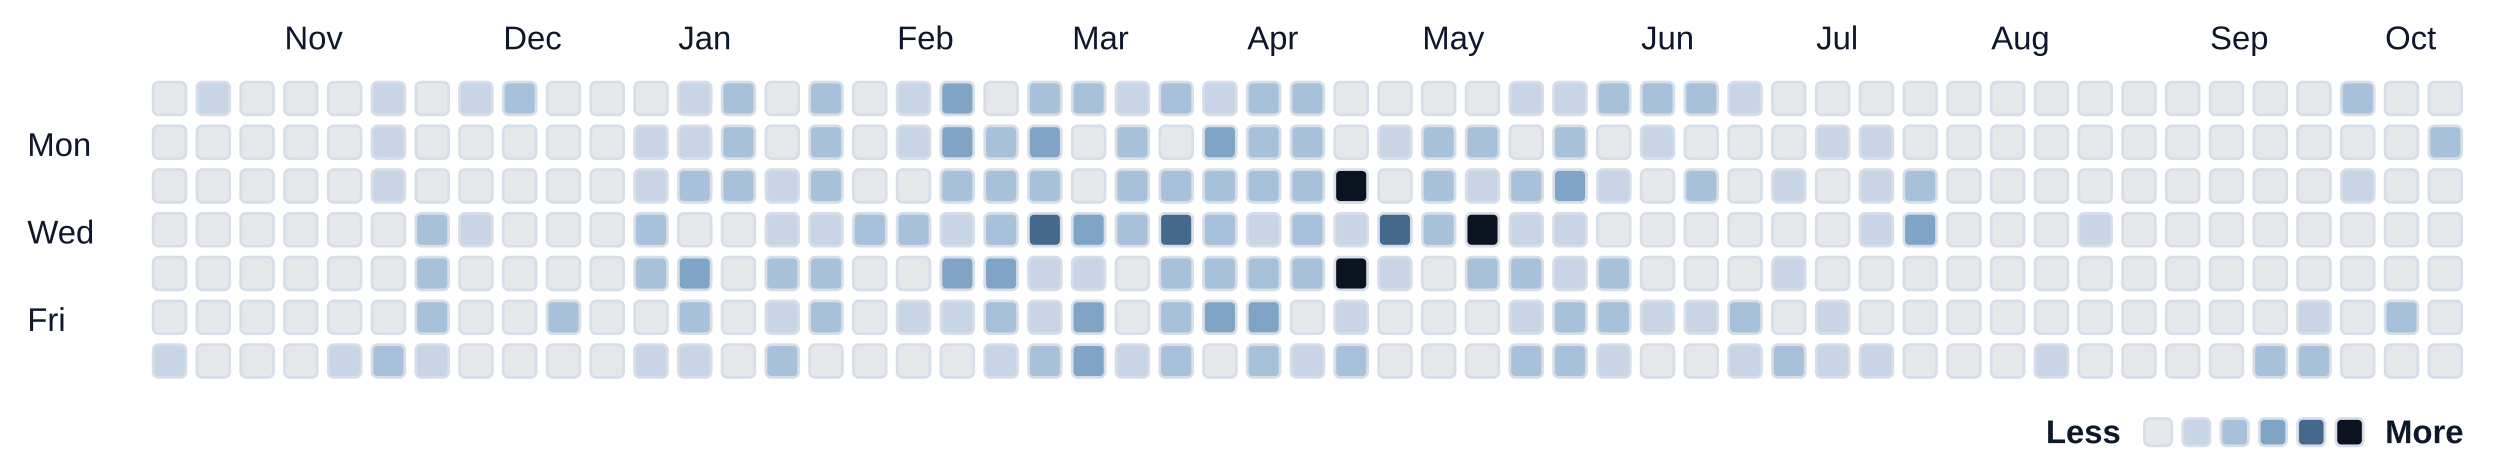
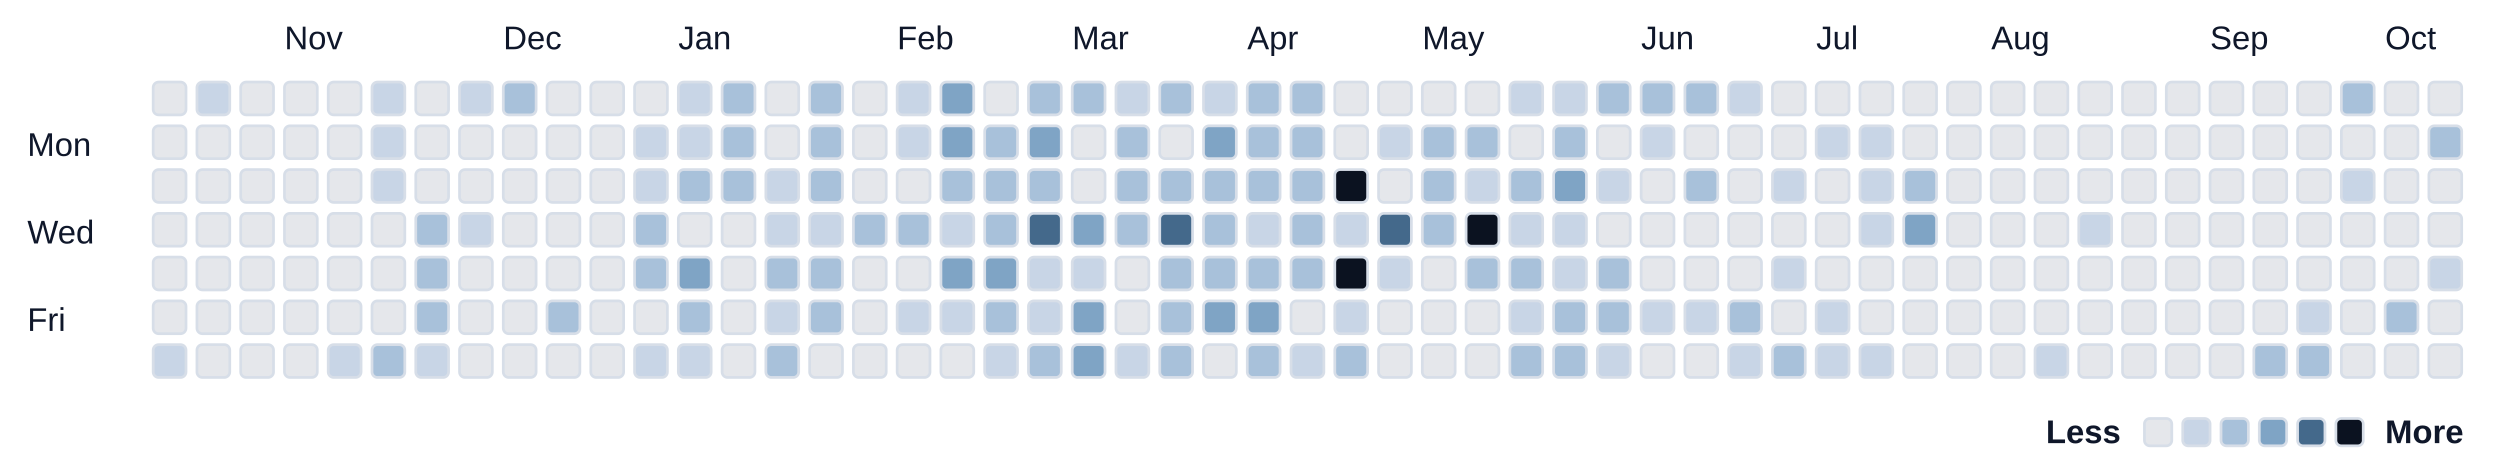
<svg xmlns="http://www.w3.org/2000/svg" baseProfile="tiny" height="174" version="1.2" width="914">
  <defs />
  <text fill="#0F172A" font-family="Segoe UI, Arial, sans-serif" font-size="12px" x="104" y="18">Nov</text>
  <text fill="#0F172A" font-family="Segoe UI, Arial, sans-serif" font-size="12px" x="184" y="18">Dec</text>
  <text fill="#0F172A" font-family="Segoe UI, Arial, sans-serif" font-size="12px" x="248" y="18">Jan</text>
  <text fill="#0F172A" font-family="Segoe UI, Arial, sans-serif" font-size="12px" x="328" y="18">Feb</text>
  <text fill="#0F172A" font-family="Segoe UI, Arial, sans-serif" font-size="12px" x="392" y="18">Mar</text>
  <text fill="#0F172A" font-family="Segoe UI, Arial, sans-serif" font-size="12px" x="456" y="18">Apr</text>
  <text fill="#0F172A" font-family="Segoe UI, Arial, sans-serif" font-size="12px" x="520" y="18">May</text>
  <text fill="#0F172A" font-family="Segoe UI, Arial, sans-serif" font-size="12px" x="600" y="18">Jun</text>
  <text fill="#0F172A" font-family="Segoe UI, Arial, sans-serif" font-size="12px" x="664" y="18">Jul</text>
  <text fill="#0F172A" font-family="Segoe UI, Arial, sans-serif" font-size="12px" x="728" y="18">Aug</text>
  <text fill="#0F172A" font-family="Segoe UI, Arial, sans-serif" font-size="12px" x="808" y="18">Sep</text>
  <text fill="#0F172A" font-family="Segoe UI, Arial, sans-serif" font-size="12px" x="872" y="18">Oct</text>
  <text fill="#0F172A" font-family="Segoe UI, Arial, sans-serif" font-size="12px" x="10" y="57">Mon</text>
  <text fill="#0F172A" font-family="Segoe UI, Arial, sans-serif" font-size="12px" x="10" y="89">Wed</text>
  <text fill="#0F172A" font-family="Segoe UI, Arial, sans-serif" font-size="12px" x="10" y="121">Fri</text>
  <rect fill="#E5E7EB" height="12" rx="2" ry="2" stroke="#D7DEE8" stroke-width="1" width="12" x="56" y="30" />
  <rect fill="#E5E7EB" height="12" rx="2" ry="2" stroke="#D7DEE8" stroke-width="1" width="12" x="56" y="46" />
  <rect fill="#E5E7EB" height="12" rx="2" ry="2" stroke="#D7DEE8" stroke-width="1" width="12" x="56" y="62" />
  <rect fill="#E5E7EB" height="12" rx="2" ry="2" stroke="#D7DEE8" stroke-width="1" width="12" x="56" y="78" />
  <rect fill="#E5E7EB" height="12" rx="2" ry="2" stroke="#D7DEE8" stroke-width="1" width="12" x="56" y="94" />
  <rect fill="#E5E7EB" height="12" rx="2" ry="2" stroke="#D7DEE8" stroke-width="1" width="12" x="56" y="110" />
  <rect fill="#C8D5E6" height="12" rx="2" ry="2" stroke="#D7DEE8" stroke-width="1" width="12" x="56" y="126" />
  <rect fill="#C8D5E6" height="12" rx="2" ry="2" stroke="#D7DEE8" stroke-width="1" width="12" x="72" y="30" />
  <rect fill="#E5E7EB" height="12" rx="2" ry="2" stroke="#D7DEE8" stroke-width="1" width="12" x="72" y="46" />
  <rect fill="#E5E7EB" height="12" rx="2" ry="2" stroke="#D7DEE8" stroke-width="1" width="12" x="72" y="62" />
  <rect fill="#E5E7EB" height="12" rx="2" ry="2" stroke="#D7DEE8" stroke-width="1" width="12" x="72" y="78" />
  <rect fill="#E5E7EB" height="12" rx="2" ry="2" stroke="#D7DEE8" stroke-width="1" width="12" x="72" y="94" />
  <rect fill="#E5E7EB" height="12" rx="2" ry="2" stroke="#D7DEE8" stroke-width="1" width="12" x="72" y="110" />
  <rect fill="#E5E7EB" height="12" rx="2" ry="2" stroke="#D7DEE8" stroke-width="1" width="12" x="72" y="126" />
  <rect fill="#E5E7EB" height="12" rx="2" ry="2" stroke="#D7DEE8" stroke-width="1" width="12" x="88" y="30" />
  <rect fill="#E5E7EB" height="12" rx="2" ry="2" stroke="#D7DEE8" stroke-width="1" width="12" x="88" y="46" />
  <rect fill="#E5E7EB" height="12" rx="2" ry="2" stroke="#D7DEE8" stroke-width="1" width="12" x="88" y="62" />
  <rect fill="#E5E7EB" height="12" rx="2" ry="2" stroke="#D7DEE8" stroke-width="1" width="12" x="88" y="78" />
  <rect fill="#E5E7EB" height="12" rx="2" ry="2" stroke="#D7DEE8" stroke-width="1" width="12" x="88" y="94" />
  <rect fill="#E5E7EB" height="12" rx="2" ry="2" stroke="#D7DEE8" stroke-width="1" width="12" x="88" y="110" />
  <rect fill="#E5E7EB" height="12" rx="2" ry="2" stroke="#D7DEE8" stroke-width="1" width="12" x="88" y="126" />
  <rect fill="#E5E7EB" height="12" rx="2" ry="2" stroke="#D7DEE8" stroke-width="1" width="12" x="104" y="30" />
  <rect fill="#E5E7EB" height="12" rx="2" ry="2" stroke="#D7DEE8" stroke-width="1" width="12" x="104" y="46" />
  <rect fill="#E5E7EB" height="12" rx="2" ry="2" stroke="#D7DEE8" stroke-width="1" width="12" x="104" y="62" />
  <rect fill="#E5E7EB" height="12" rx="2" ry="2" stroke="#D7DEE8" stroke-width="1" width="12" x="104" y="78" />
  <rect fill="#E5E7EB" height="12" rx="2" ry="2" stroke="#D7DEE8" stroke-width="1" width="12" x="104" y="94" />
  <rect fill="#E5E7EB" height="12" rx="2" ry="2" stroke="#D7DEE8" stroke-width="1" width="12" x="104" y="110" />
  <rect fill="#E5E7EB" height="12" rx="2" ry="2" stroke="#D7DEE8" stroke-width="1" width="12" x="104" y="126" />
  <rect fill="#E5E7EB" height="12" rx="2" ry="2" stroke="#D7DEE8" stroke-width="1" width="12" x="120" y="30" />
  <rect fill="#E5E7EB" height="12" rx="2" ry="2" stroke="#D7DEE8" stroke-width="1" width="12" x="120" y="46" />
  <rect fill="#E5E7EB" height="12" rx="2" ry="2" stroke="#D7DEE8" stroke-width="1" width="12" x="120" y="62" />
  <rect fill="#E5E7EB" height="12" rx="2" ry="2" stroke="#D7DEE8" stroke-width="1" width="12" x="120" y="78" />
  <rect fill="#E5E7EB" height="12" rx="2" ry="2" stroke="#D7DEE8" stroke-width="1" width="12" x="120" y="94" />
  <rect fill="#E5E7EB" height="12" rx="2" ry="2" stroke="#D7DEE8" stroke-width="1" width="12" x="120" y="110" />
  <rect fill="#C8D5E6" height="12" rx="2" ry="2" stroke="#D7DEE8" stroke-width="1" width="12" x="120" y="126" />
  <rect fill="#C8D5E6" height="12" rx="2" ry="2" stroke="#D7DEE8" stroke-width="1" width="12" x="136" y="30" />
  <rect fill="#C8D5E6" height="12" rx="2" ry="2" stroke="#D7DEE8" stroke-width="1" width="12" x="136" y="46" />
  <rect fill="#C8D5E6" height="12" rx="2" ry="2" stroke="#D7DEE8" stroke-width="1" width="12" x="136" y="62" />
  <rect fill="#E5E7EB" height="12" rx="2" ry="2" stroke="#D7DEE8" stroke-width="1" width="12" x="136" y="78" />
  <rect fill="#E5E7EB" height="12" rx="2" ry="2" stroke="#D7DEE8" stroke-width="1" width="12" x="136" y="94" />
  <rect fill="#E5E7EB" height="12" rx="2" ry="2" stroke="#D7DEE8" stroke-width="1" width="12" x="136" y="110" />
  <rect fill="#A8C1DA" height="12" rx="2" ry="2" stroke="#D7DEE8" stroke-width="1" width="12" x="136" y="126" />
  <rect fill="#E5E7EB" height="12" rx="2" ry="2" stroke="#D7DEE8" stroke-width="1" width="12" x="152" y="30" />
  <rect fill="#E5E7EB" height="12" rx="2" ry="2" stroke="#D7DEE8" stroke-width="1" width="12" x="152" y="46" />
  <rect fill="#E5E7EB" height="12" rx="2" ry="2" stroke="#D7DEE8" stroke-width="1" width="12" x="152" y="62" />
  <rect fill="#A8C1DA" height="12" rx="2" ry="2" stroke="#D7DEE8" stroke-width="1" width="12" x="152" y="78" />
  <rect fill="#A8C1DA" height="12" rx="2" ry="2" stroke="#D7DEE8" stroke-width="1" width="12" x="152" y="94" />
  <rect fill="#A8C1DA" height="12" rx="2" ry="2" stroke="#D7DEE8" stroke-width="1" width="12" x="152" y="110" />
  <rect fill="#C8D5E6" height="12" rx="2" ry="2" stroke="#D7DEE8" stroke-width="1" width="12" x="152" y="126" />
  <rect fill="#C8D5E6" height="12" rx="2" ry="2" stroke="#D7DEE8" stroke-width="1" width="12" x="168" y="30" />
  <rect fill="#E5E7EB" height="12" rx="2" ry="2" stroke="#D7DEE8" stroke-width="1" width="12" x="168" y="46" />
  <rect fill="#E5E7EB" height="12" rx="2" ry="2" stroke="#D7DEE8" stroke-width="1" width="12" x="168" y="62" />
  <rect fill="#C8D5E6" height="12" rx="2" ry="2" stroke="#D7DEE8" stroke-width="1" width="12" x="168" y="78" />
  <rect fill="#E5E7EB" height="12" rx="2" ry="2" stroke="#D7DEE8" stroke-width="1" width="12" x="168" y="94" />
  <rect fill="#E5E7EB" height="12" rx="2" ry="2" stroke="#D7DEE8" stroke-width="1" width="12" x="168" y="110" />
  <rect fill="#E5E7EB" height="12" rx="2" ry="2" stroke="#D7DEE8" stroke-width="1" width="12" x="168" y="126" />
  <rect fill="#A8C1DA" height="12" rx="2" ry="2" stroke="#D7DEE8" stroke-width="1" width="12" x="184" y="30" />
  <rect fill="#E5E7EB" height="12" rx="2" ry="2" stroke="#D7DEE8" stroke-width="1" width="12" x="184" y="46" />
  <rect fill="#E5E7EB" height="12" rx="2" ry="2" stroke="#D7DEE8" stroke-width="1" width="12" x="184" y="62" />
  <rect fill="#E5E7EB" height="12" rx="2" ry="2" stroke="#D7DEE8" stroke-width="1" width="12" x="184" y="78" />
  <rect fill="#E5E7EB" height="12" rx="2" ry="2" stroke="#D7DEE8" stroke-width="1" width="12" x="184" y="94" />
  <rect fill="#E5E7EB" height="12" rx="2" ry="2" stroke="#D7DEE8" stroke-width="1" width="12" x="184" y="110" />
  <rect fill="#E5E7EB" height="12" rx="2" ry="2" stroke="#D7DEE8" stroke-width="1" width="12" x="184" y="126" />
  <rect fill="#E5E7EB" height="12" rx="2" ry="2" stroke="#D7DEE8" stroke-width="1" width="12" x="200" y="30" />
  <rect fill="#E5E7EB" height="12" rx="2" ry="2" stroke="#D7DEE8" stroke-width="1" width="12" x="200" y="46" />
  <rect fill="#E5E7EB" height="12" rx="2" ry="2" stroke="#D7DEE8" stroke-width="1" width="12" x="200" y="62" />
  <rect fill="#E5E7EB" height="12" rx="2" ry="2" stroke="#D7DEE8" stroke-width="1" width="12" x="200" y="78" />
  <rect fill="#E5E7EB" height="12" rx="2" ry="2" stroke="#D7DEE8" stroke-width="1" width="12" x="200" y="94" />
  <rect fill="#A8C1DA" height="12" rx="2" ry="2" stroke="#D7DEE8" stroke-width="1" width="12" x="200" y="110" />
  <rect fill="#E5E7EB" height="12" rx="2" ry="2" stroke="#D7DEE8" stroke-width="1" width="12" x="200" y="126" />
  <rect fill="#E5E7EB" height="12" rx="2" ry="2" stroke="#D7DEE8" stroke-width="1" width="12" x="216" y="30" />
  <rect fill="#E5E7EB" height="12" rx="2" ry="2" stroke="#D7DEE8" stroke-width="1" width="12" x="216" y="46" />
  <rect fill="#E5E7EB" height="12" rx="2" ry="2" stroke="#D7DEE8" stroke-width="1" width="12" x="216" y="62" />
  <rect fill="#E5E7EB" height="12" rx="2" ry="2" stroke="#D7DEE8" stroke-width="1" width="12" x="216" y="78" />
  <rect fill="#E5E7EB" height="12" rx="2" ry="2" stroke="#D7DEE8" stroke-width="1" width="12" x="216" y="94" />
  <rect fill="#E5E7EB" height="12" rx="2" ry="2" stroke="#D7DEE8" stroke-width="1" width="12" x="216" y="110" />
  <rect fill="#E5E7EB" height="12" rx="2" ry="2" stroke="#D7DEE8" stroke-width="1" width="12" x="216" y="126" />
  <rect fill="#E5E7EB" height="12" rx="2" ry="2" stroke="#D7DEE8" stroke-width="1" width="12" x="232" y="30" />
  <rect fill="#C8D5E6" height="12" rx="2" ry="2" stroke="#D7DEE8" stroke-width="1" width="12" x="232" y="46" />
  <rect fill="#C8D5E6" height="12" rx="2" ry="2" stroke="#D7DEE8" stroke-width="1" width="12" x="232" y="62" />
  <rect fill="#A8C1DA" height="12" rx="2" ry="2" stroke="#D7DEE8" stroke-width="1" width="12" x="232" y="78" />
  <rect fill="#A8C1DA" height="12" rx="2" ry="2" stroke="#D7DEE8" stroke-width="1" width="12" x="232" y="94" />
  <rect fill="#E5E7EB" height="12" rx="2" ry="2" stroke="#D7DEE8" stroke-width="1" width="12" x="232" y="110" />
  <rect fill="#C8D5E6" height="12" rx="2" ry="2" stroke="#D7DEE8" stroke-width="1" width="12" x="232" y="126" />
  <rect fill="#C8D5E6" height="12" rx="2" ry="2" stroke="#D7DEE8" stroke-width="1" width="12" x="248" y="30" />
  <rect fill="#C8D5E6" height="12" rx="2" ry="2" stroke="#D7DEE8" stroke-width="1" width="12" x="248" y="46" />
  <rect fill="#A8C1DA" height="12" rx="2" ry="2" stroke="#D7DEE8" stroke-width="1" width="12" x="248" y="62" />
  <rect fill="#E5E7EB" height="12" rx="2" ry="2" stroke="#D7DEE8" stroke-width="1" width="12" x="248" y="78" />
  <rect fill="#7FA4C5" height="12" rx="2" ry="2" stroke="#D7DEE8" stroke-width="1" width="12" x="248" y="94" />
  <rect fill="#A8C1DA" height="12" rx="2" ry="2" stroke="#D7DEE8" stroke-width="1" width="12" x="248" y="110" />
  <rect fill="#C8D5E6" height="12" rx="2" ry="2" stroke="#D7DEE8" stroke-width="1" width="12" x="248" y="126" />
  <rect fill="#A8C1DA" height="12" rx="2" ry="2" stroke="#D7DEE8" stroke-width="1" width="12" x="264" y="30" />
  <rect fill="#A8C1DA" height="12" rx="2" ry="2" stroke="#D7DEE8" stroke-width="1" width="12" x="264" y="46" />
  <rect fill="#A8C1DA" height="12" rx="2" ry="2" stroke="#D7DEE8" stroke-width="1" width="12" x="264" y="62" />
  <rect fill="#E5E7EB" height="12" rx="2" ry="2" stroke="#D7DEE8" stroke-width="1" width="12" x="264" y="78" />
  <rect fill="#E5E7EB" height="12" rx="2" ry="2" stroke="#D7DEE8" stroke-width="1" width="12" x="264" y="94" />
  <rect fill="#E5E7EB" height="12" rx="2" ry="2" stroke="#D7DEE8" stroke-width="1" width="12" x="264" y="110" />
  <rect fill="#E5E7EB" height="12" rx="2" ry="2" stroke="#D7DEE8" stroke-width="1" width="12" x="264" y="126" />
  <rect fill="#E5E7EB" height="12" rx="2" ry="2" stroke="#D7DEE8" stroke-width="1" width="12" x="280" y="30" />
  <rect fill="#E5E7EB" height="12" rx="2" ry="2" stroke="#D7DEE8" stroke-width="1" width="12" x="280" y="46" />
  <rect fill="#C8D5E6" height="12" rx="2" ry="2" stroke="#D7DEE8" stroke-width="1" width="12" x="280" y="62" />
  <rect fill="#C8D5E6" height="12" rx="2" ry="2" stroke="#D7DEE8" stroke-width="1" width="12" x="280" y="78" />
  <rect fill="#A8C1DA" height="12" rx="2" ry="2" stroke="#D7DEE8" stroke-width="1" width="12" x="280" y="94" />
  <rect fill="#C8D5E6" height="12" rx="2" ry="2" stroke="#D7DEE8" stroke-width="1" width="12" x="280" y="110" />
  <rect fill="#A8C1DA" height="12" rx="2" ry="2" stroke="#D7DEE8" stroke-width="1" width="12" x="280" y="126" />
  <rect fill="#A8C1DA" height="12" rx="2" ry="2" stroke="#D7DEE8" stroke-width="1" width="12" x="296" y="30" />
  <rect fill="#A8C1DA" height="12" rx="2" ry="2" stroke="#D7DEE8" stroke-width="1" width="12" x="296" y="46" />
  <rect fill="#A8C1DA" height="12" rx="2" ry="2" stroke="#D7DEE8" stroke-width="1" width="12" x="296" y="62" />
  <rect fill="#C8D5E6" height="12" rx="2" ry="2" stroke="#D7DEE8" stroke-width="1" width="12" x="296" y="78" />
  <rect fill="#A8C1DA" height="12" rx="2" ry="2" stroke="#D7DEE8" stroke-width="1" width="12" x="296" y="94" />
  <rect fill="#A8C1DA" height="12" rx="2" ry="2" stroke="#D7DEE8" stroke-width="1" width="12" x="296" y="110" />
  <rect fill="#E5E7EB" height="12" rx="2" ry="2" stroke="#D7DEE8" stroke-width="1" width="12" x="296" y="126" />
  <rect fill="#E5E7EB" height="12" rx="2" ry="2" stroke="#D7DEE8" stroke-width="1" width="12" x="312" y="30" />
  <rect fill="#E5E7EB" height="12" rx="2" ry="2" stroke="#D7DEE8" stroke-width="1" width="12" x="312" y="46" />
  <rect fill="#E5E7EB" height="12" rx="2" ry="2" stroke="#D7DEE8" stroke-width="1" width="12" x="312" y="62" />
  <rect fill="#A8C1DA" height="12" rx="2" ry="2" stroke="#D7DEE8" stroke-width="1" width="12" x="312" y="78" />
  <rect fill="#E5E7EB" height="12" rx="2" ry="2" stroke="#D7DEE8" stroke-width="1" width="12" x="312" y="94" />
  <rect fill="#E5E7EB" height="12" rx="2" ry="2" stroke="#D7DEE8" stroke-width="1" width="12" x="312" y="110" />
  <rect fill="#E5E7EB" height="12" rx="2" ry="2" stroke="#D7DEE8" stroke-width="1" width="12" x="312" y="126" />
  <rect fill="#C8D5E6" height="12" rx="2" ry="2" stroke="#D7DEE8" stroke-width="1" width="12" x="328" y="30" />
  <rect fill="#C8D5E6" height="12" rx="2" ry="2" stroke="#D7DEE8" stroke-width="1" width="12" x="328" y="46" />
  <rect fill="#E5E7EB" height="12" rx="2" ry="2" stroke="#D7DEE8" stroke-width="1" width="12" x="328" y="62" />
  <rect fill="#A8C1DA" height="12" rx="2" ry="2" stroke="#D7DEE8" stroke-width="1" width="12" x="328" y="78" />
  <rect fill="#E5E7EB" height="12" rx="2" ry="2" stroke="#D7DEE8" stroke-width="1" width="12" x="328" y="94" />
  <rect fill="#C8D5E6" height="12" rx="2" ry="2" stroke="#D7DEE8" stroke-width="1" width="12" x="328" y="110" />
  <rect fill="#E5E7EB" height="12" rx="2" ry="2" stroke="#D7DEE8" stroke-width="1" width="12" x="328" y="126" />
  <rect fill="#7FA4C5" height="12" rx="2" ry="2" stroke="#D7DEE8" stroke-width="1" width="12" x="344" y="30" />
  <rect fill="#7FA4C5" height="12" rx="2" ry="2" stroke="#D7DEE8" stroke-width="1" width="12" x="344" y="46" />
  <rect fill="#A8C1DA" height="12" rx="2" ry="2" stroke="#D7DEE8" stroke-width="1" width="12" x="344" y="62" />
  <rect fill="#C8D5E6" height="12" rx="2" ry="2" stroke="#D7DEE8" stroke-width="1" width="12" x="344" y="78" />
  <rect fill="#7FA4C5" height="12" rx="2" ry="2" stroke="#D7DEE8" stroke-width="1" width="12" x="344" y="94" />
  <rect fill="#C8D5E6" height="12" rx="2" ry="2" stroke="#D7DEE8" stroke-width="1" width="12" x="344" y="110" />
  <rect fill="#E5E7EB" height="12" rx="2" ry="2" stroke="#D7DEE8" stroke-width="1" width="12" x="344" y="126" />
  <rect fill="#E5E7EB" height="12" rx="2" ry="2" stroke="#D7DEE8" stroke-width="1" width="12" x="360" y="30" />
  <rect fill="#A8C1DA" height="12" rx="2" ry="2" stroke="#D7DEE8" stroke-width="1" width="12" x="360" y="46" />
  <rect fill="#A8C1DA" height="12" rx="2" ry="2" stroke="#D7DEE8" stroke-width="1" width="12" x="360" y="62" />
  <rect fill="#A8C1DA" height="12" rx="2" ry="2" stroke="#D7DEE8" stroke-width="1" width="12" x="360" y="78" />
  <rect fill="#7FA4C5" height="12" rx="2" ry="2" stroke="#D7DEE8" stroke-width="1" width="12" x="360" y="94" />
  <rect fill="#A8C1DA" height="12" rx="2" ry="2" stroke="#D7DEE8" stroke-width="1" width="12" x="360" y="110" />
  <rect fill="#C8D5E6" height="12" rx="2" ry="2" stroke="#D7DEE8" stroke-width="1" width="12" x="360" y="126" />
  <rect fill="#A8C1DA" height="12" rx="2" ry="2" stroke="#D7DEE8" stroke-width="1" width="12" x="376" y="30" />
  <rect fill="#7FA4C5" height="12" rx="2" ry="2" stroke="#D7DEE8" stroke-width="1" width="12" x="376" y="46" />
  <rect fill="#A8C1DA" height="12" rx="2" ry="2" stroke="#D7DEE8" stroke-width="1" width="12" x="376" y="62" />
  <rect fill="#44698B" height="12" rx="2" ry="2" stroke="#D7DEE8" stroke-width="1" width="12" x="376" y="78" />
  <rect fill="#C8D5E6" height="12" rx="2" ry="2" stroke="#D7DEE8" stroke-width="1" width="12" x="376" y="94" />
  <rect fill="#C8D5E6" height="12" rx="2" ry="2" stroke="#D7DEE8" stroke-width="1" width="12" x="376" y="110" />
  <rect fill="#A8C1DA" height="12" rx="2" ry="2" stroke="#D7DEE8" stroke-width="1" width="12" x="376" y="126" />
  <rect fill="#A8C1DA" height="12" rx="2" ry="2" stroke="#D7DEE8" stroke-width="1" width="12" x="392" y="30" />
  <rect fill="#E5E7EB" height="12" rx="2" ry="2" stroke="#D7DEE8" stroke-width="1" width="12" x="392" y="46" />
  <rect fill="#E5E7EB" height="12" rx="2" ry="2" stroke="#D7DEE8" stroke-width="1" width="12" x="392" y="62" />
  <rect fill="#7FA4C5" height="12" rx="2" ry="2" stroke="#D7DEE8" stroke-width="1" width="12" x="392" y="78" />
  <rect fill="#C8D5E6" height="12" rx="2" ry="2" stroke="#D7DEE8" stroke-width="1" width="12" x="392" y="94" />
  <rect fill="#7FA4C5" height="12" rx="2" ry="2" stroke="#D7DEE8" stroke-width="1" width="12" x="392" y="110" />
  <rect fill="#7FA4C5" height="12" rx="2" ry="2" stroke="#D7DEE8" stroke-width="1" width="12" x="392" y="126" />
  <rect fill="#C8D5E6" height="12" rx="2" ry="2" stroke="#D7DEE8" stroke-width="1" width="12" x="408" y="30" />
  <rect fill="#A8C1DA" height="12" rx="2" ry="2" stroke="#D7DEE8" stroke-width="1" width="12" x="408" y="46" />
  <rect fill="#A8C1DA" height="12" rx="2" ry="2" stroke="#D7DEE8" stroke-width="1" width="12" x="408" y="62" />
  <rect fill="#A8C1DA" height="12" rx="2" ry="2" stroke="#D7DEE8" stroke-width="1" width="12" x="408" y="78" />
  <rect fill="#E5E7EB" height="12" rx="2" ry="2" stroke="#D7DEE8" stroke-width="1" width="12" x="408" y="94" />
  <rect fill="#E5E7EB" height="12" rx="2" ry="2" stroke="#D7DEE8" stroke-width="1" width="12" x="408" y="110" />
  <rect fill="#C8D5E6" height="12" rx="2" ry="2" stroke="#D7DEE8" stroke-width="1" width="12" x="408" y="126" />
  <rect fill="#A8C1DA" height="12" rx="2" ry="2" stroke="#D7DEE8" stroke-width="1" width="12" x="424" y="30" />
  <rect fill="#E5E7EB" height="12" rx="2" ry="2" stroke="#D7DEE8" stroke-width="1" width="12" x="424" y="46" />
  <rect fill="#A8C1DA" height="12" rx="2" ry="2" stroke="#D7DEE8" stroke-width="1" width="12" x="424" y="62" />
  <rect fill="#44698B" height="12" rx="2" ry="2" stroke="#D7DEE8" stroke-width="1" width="12" x="424" y="78" />
  <rect fill="#A8C1DA" height="12" rx="2" ry="2" stroke="#D7DEE8" stroke-width="1" width="12" x="424" y="94" />
  <rect fill="#A8C1DA" height="12" rx="2" ry="2" stroke="#D7DEE8" stroke-width="1" width="12" x="424" y="110" />
  <rect fill="#A8C1DA" height="12" rx="2" ry="2" stroke="#D7DEE8" stroke-width="1" width="12" x="424" y="126" />
  <rect fill="#C8D5E6" height="12" rx="2" ry="2" stroke="#D7DEE8" stroke-width="1" width="12" x="440" y="30" />
  <rect fill="#7FA4C5" height="12" rx="2" ry="2" stroke="#D7DEE8" stroke-width="1" width="12" x="440" y="46" />
  <rect fill="#A8C1DA" height="12" rx="2" ry="2" stroke="#D7DEE8" stroke-width="1" width="12" x="440" y="62" />
  <rect fill="#A8C1DA" height="12" rx="2" ry="2" stroke="#D7DEE8" stroke-width="1" width="12" x="440" y="78" />
  <rect fill="#A8C1DA" height="12" rx="2" ry="2" stroke="#D7DEE8" stroke-width="1" width="12" x="440" y="94" />
  <rect fill="#7FA4C5" height="12" rx="2" ry="2" stroke="#D7DEE8" stroke-width="1" width="12" x="440" y="110" />
  <rect fill="#E5E7EB" height="12" rx="2" ry="2" stroke="#D7DEE8" stroke-width="1" width="12" x="440" y="126" />
  <rect fill="#A8C1DA" height="12" rx="2" ry="2" stroke="#D7DEE8" stroke-width="1" width="12" x="456" y="30" />
  <rect fill="#A8C1DA" height="12" rx="2" ry="2" stroke="#D7DEE8" stroke-width="1" width="12" x="456" y="46" />
  <rect fill="#A8C1DA" height="12" rx="2" ry="2" stroke="#D7DEE8" stroke-width="1" width="12" x="456" y="62" />
  <rect fill="#C8D5E6" height="12" rx="2" ry="2" stroke="#D7DEE8" stroke-width="1" width="12" x="456" y="78" />
  <rect fill="#A8C1DA" height="12" rx="2" ry="2" stroke="#D7DEE8" stroke-width="1" width="12" x="456" y="94" />
  <rect fill="#7FA4C5" height="12" rx="2" ry="2" stroke="#D7DEE8" stroke-width="1" width="12" x="456" y="110" />
  <rect fill="#A8C1DA" height="12" rx="2" ry="2" stroke="#D7DEE8" stroke-width="1" width="12" x="456" y="126" />
  <rect fill="#A8C1DA" height="12" rx="2" ry="2" stroke="#D7DEE8" stroke-width="1" width="12" x="472" y="30" />
  <rect fill="#A8C1DA" height="12" rx="2" ry="2" stroke="#D7DEE8" stroke-width="1" width="12" x="472" y="46" />
  <rect fill="#A8C1DA" height="12" rx="2" ry="2" stroke="#D7DEE8" stroke-width="1" width="12" x="472" y="62" />
  <rect fill="#A8C1DA" height="12" rx="2" ry="2" stroke="#D7DEE8" stroke-width="1" width="12" x="472" y="78" />
  <rect fill="#A8C1DA" height="12" rx="2" ry="2" stroke="#D7DEE8" stroke-width="1" width="12" x="472" y="94" />
  <rect fill="#E5E7EB" height="12" rx="2" ry="2" stroke="#D7DEE8" stroke-width="1" width="12" x="472" y="110" />
  <rect fill="#C8D5E6" height="12" rx="2" ry="2" stroke="#D7DEE8" stroke-width="1" width="12" x="472" y="126" />
  <rect fill="#E5E7EB" height="12" rx="2" ry="2" stroke="#D7DEE8" stroke-width="1" width="12" x="488" y="30" />
  <rect fill="#E5E7EB" height="12" rx="2" ry="2" stroke="#D7DEE8" stroke-width="1" width="12" x="488" y="46" />
  <rect fill="#0B1220" height="12" rx="2" ry="2" stroke="#D7DEE8" stroke-width="1" width="12" x="488" y="62" />
  <rect fill="#C8D5E6" height="12" rx="2" ry="2" stroke="#D7DEE8" stroke-width="1" width="12" x="488" y="78" />
  <rect fill="#0B1220" height="12" rx="2" ry="2" stroke="#D7DEE8" stroke-width="1" width="12" x="488" y="94" />
  <rect fill="#C8D5E6" height="12" rx="2" ry="2" stroke="#D7DEE8" stroke-width="1" width="12" x="488" y="110" />
  <rect fill="#A8C1DA" height="12" rx="2" ry="2" stroke="#D7DEE8" stroke-width="1" width="12" x="488" y="126" />
  <rect fill="#E5E7EB" height="12" rx="2" ry="2" stroke="#D7DEE8" stroke-width="1" width="12" x="504" y="30" />
  <rect fill="#C8D5E6" height="12" rx="2" ry="2" stroke="#D7DEE8" stroke-width="1" width="12" x="504" y="46" />
  <rect fill="#E5E7EB" height="12" rx="2" ry="2" stroke="#D7DEE8" stroke-width="1" width="12" x="504" y="62" />
  <rect fill="#44698B" height="12" rx="2" ry="2" stroke="#D7DEE8" stroke-width="1" width="12" x="504" y="78" />
  <rect fill="#C8D5E6" height="12" rx="2" ry="2" stroke="#D7DEE8" stroke-width="1" width="12" x="504" y="94" />
  <rect fill="#E5E7EB" height="12" rx="2" ry="2" stroke="#D7DEE8" stroke-width="1" width="12" x="504" y="110" />
  <rect fill="#E5E7EB" height="12" rx="2" ry="2" stroke="#D7DEE8" stroke-width="1" width="12" x="504" y="126" />
  <rect fill="#E5E7EB" height="12" rx="2" ry="2" stroke="#D7DEE8" stroke-width="1" width="12" x="520" y="30" />
  <rect fill="#A8C1DA" height="12" rx="2" ry="2" stroke="#D7DEE8" stroke-width="1" width="12" x="520" y="46" />
  <rect fill="#A8C1DA" height="12" rx="2" ry="2" stroke="#D7DEE8" stroke-width="1" width="12" x="520" y="62" />
  <rect fill="#A8C1DA" height="12" rx="2" ry="2" stroke="#D7DEE8" stroke-width="1" width="12" x="520" y="78" />
  <rect fill="#E5E7EB" height="12" rx="2" ry="2" stroke="#D7DEE8" stroke-width="1" width="12" x="520" y="94" />
  <rect fill="#E5E7EB" height="12" rx="2" ry="2" stroke="#D7DEE8" stroke-width="1" width="12" x="520" y="110" />
  <rect fill="#E5E7EB" height="12" rx="2" ry="2" stroke="#D7DEE8" stroke-width="1" width="12" x="520" y="126" />
  <rect fill="#E5E7EB" height="12" rx="2" ry="2" stroke="#D7DEE8" stroke-width="1" width="12" x="536" y="30" />
  <rect fill="#A8C1DA" height="12" rx="2" ry="2" stroke="#D7DEE8" stroke-width="1" width="12" x="536" y="46" />
  <rect fill="#C8D5E6" height="12" rx="2" ry="2" stroke="#D7DEE8" stroke-width="1" width="12" x="536" y="62" />
  <rect fill="#0B1220" height="12" rx="2" ry="2" stroke="#D7DEE8" stroke-width="1" width="12" x="536" y="78" />
  <rect fill="#A8C1DA" height="12" rx="2" ry="2" stroke="#D7DEE8" stroke-width="1" width="12" x="536" y="94" />
  <rect fill="#E5E7EB" height="12" rx="2" ry="2" stroke="#D7DEE8" stroke-width="1" width="12" x="536" y="110" />
  <rect fill="#E5E7EB" height="12" rx="2" ry="2" stroke="#D7DEE8" stroke-width="1" width="12" x="536" y="126" />
  <rect fill="#C8D5E6" height="12" rx="2" ry="2" stroke="#D7DEE8" stroke-width="1" width="12" x="552" y="30" />
  <rect fill="#E5E7EB" height="12" rx="2" ry="2" stroke="#D7DEE8" stroke-width="1" width="12" x="552" y="46" />
  <rect fill="#A8C1DA" height="12" rx="2" ry="2" stroke="#D7DEE8" stroke-width="1" width="12" x="552" y="62" />
  <rect fill="#C8D5E6" height="12" rx="2" ry="2" stroke="#D7DEE8" stroke-width="1" width="12" x="552" y="78" />
  <rect fill="#A8C1DA" height="12" rx="2" ry="2" stroke="#D7DEE8" stroke-width="1" width="12" x="552" y="94" />
  <rect fill="#C8D5E6" height="12" rx="2" ry="2" stroke="#D7DEE8" stroke-width="1" width="12" x="552" y="110" />
  <rect fill="#A8C1DA" height="12" rx="2" ry="2" stroke="#D7DEE8" stroke-width="1" width="12" x="552" y="126" />
  <rect fill="#C8D5E6" height="12" rx="2" ry="2" stroke="#D7DEE8" stroke-width="1" width="12" x="568" y="30" />
  <rect fill="#A8C1DA" height="12" rx="2" ry="2" stroke="#D7DEE8" stroke-width="1" width="12" x="568" y="46" />
  <rect fill="#7FA4C5" height="12" rx="2" ry="2" stroke="#D7DEE8" stroke-width="1" width="12" x="568" y="62" />
  <rect fill="#C8D5E6" height="12" rx="2" ry="2" stroke="#D7DEE8" stroke-width="1" width="12" x="568" y="78" />
  <rect fill="#C8D5E6" height="12" rx="2" ry="2" stroke="#D7DEE8" stroke-width="1" width="12" x="568" y="94" />
  <rect fill="#A8C1DA" height="12" rx="2" ry="2" stroke="#D7DEE8" stroke-width="1" width="12" x="568" y="110" />
  <rect fill="#A8C1DA" height="12" rx="2" ry="2" stroke="#D7DEE8" stroke-width="1" width="12" x="568" y="126" />
  <rect fill="#A8C1DA" height="12" rx="2" ry="2" stroke="#D7DEE8" stroke-width="1" width="12" x="584" y="30" />
  <rect fill="#E5E7EB" height="12" rx="2" ry="2" stroke="#D7DEE8" stroke-width="1" width="12" x="584" y="46" />
  <rect fill="#C8D5E6" height="12" rx="2" ry="2" stroke="#D7DEE8" stroke-width="1" width="12" x="584" y="62" />
  <rect fill="#E5E7EB" height="12" rx="2" ry="2" stroke="#D7DEE8" stroke-width="1" width="12" x="584" y="78" />
  <rect fill="#A8C1DA" height="12" rx="2" ry="2" stroke="#D7DEE8" stroke-width="1" width="12" x="584" y="94" />
  <rect fill="#A8C1DA" height="12" rx="2" ry="2" stroke="#D7DEE8" stroke-width="1" width="12" x="584" y="110" />
  <rect fill="#C8D5E6" height="12" rx="2" ry="2" stroke="#D7DEE8" stroke-width="1" width="12" x="584" y="126" />
  <rect fill="#A8C1DA" height="12" rx="2" ry="2" stroke="#D7DEE8" stroke-width="1" width="12" x="600" y="30" />
  <rect fill="#C8D5E6" height="12" rx="2" ry="2" stroke="#D7DEE8" stroke-width="1" width="12" x="600" y="46" />
  <rect fill="#E5E7EB" height="12" rx="2" ry="2" stroke="#D7DEE8" stroke-width="1" width="12" x="600" y="62" />
  <rect fill="#E5E7EB" height="12" rx="2" ry="2" stroke="#D7DEE8" stroke-width="1" width="12" x="600" y="78" />
  <rect fill="#E5E7EB" height="12" rx="2" ry="2" stroke="#D7DEE8" stroke-width="1" width="12" x="600" y="94" />
  <rect fill="#C8D5E6" height="12" rx="2" ry="2" stroke="#D7DEE8" stroke-width="1" width="12" x="600" y="110" />
  <rect fill="#E5E7EB" height="12" rx="2" ry="2" stroke="#D7DEE8" stroke-width="1" width="12" x="600" y="126" />
  <rect fill="#A8C1DA" height="12" rx="2" ry="2" stroke="#D7DEE8" stroke-width="1" width="12" x="616" y="30" />
  <rect fill="#E5E7EB" height="12" rx="2" ry="2" stroke="#D7DEE8" stroke-width="1" width="12" x="616" y="46" />
  <rect fill="#A8C1DA" height="12" rx="2" ry="2" stroke="#D7DEE8" stroke-width="1" width="12" x="616" y="62" />
  <rect fill="#E5E7EB" height="12" rx="2" ry="2" stroke="#D7DEE8" stroke-width="1" width="12" x="616" y="78" />
  <rect fill="#E5E7EB" height="12" rx="2" ry="2" stroke="#D7DEE8" stroke-width="1" width="12" x="616" y="94" />
  <rect fill="#C8D5E6" height="12" rx="2" ry="2" stroke="#D7DEE8" stroke-width="1" width="12" x="616" y="110" />
  <rect fill="#E5E7EB" height="12" rx="2" ry="2" stroke="#D7DEE8" stroke-width="1" width="12" x="616" y="126" />
  <rect fill="#C8D5E6" height="12" rx="2" ry="2" stroke="#D7DEE8" stroke-width="1" width="12" x="632" y="30" />
  <rect fill="#E5E7EB" height="12" rx="2" ry="2" stroke="#D7DEE8" stroke-width="1" width="12" x="632" y="46" />
  <rect fill="#E5E7EB" height="12" rx="2" ry="2" stroke="#D7DEE8" stroke-width="1" width="12" x="632" y="62" />
  <rect fill="#E5E7EB" height="12" rx="2" ry="2" stroke="#D7DEE8" stroke-width="1" width="12" x="632" y="78" />
  <rect fill="#E5E7EB" height="12" rx="2" ry="2" stroke="#D7DEE8" stroke-width="1" width="12" x="632" y="94" />
  <rect fill="#A8C1DA" height="12" rx="2" ry="2" stroke="#D7DEE8" stroke-width="1" width="12" x="632" y="110" />
  <rect fill="#C8D5E6" height="12" rx="2" ry="2" stroke="#D7DEE8" stroke-width="1" width="12" x="632" y="126" />
  <rect fill="#E5E7EB" height="12" rx="2" ry="2" stroke="#D7DEE8" stroke-width="1" width="12" x="648" y="30" />
  <rect fill="#E5E7EB" height="12" rx="2" ry="2" stroke="#D7DEE8" stroke-width="1" width="12" x="648" y="46" />
  <rect fill="#C8D5E6" height="12" rx="2" ry="2" stroke="#D7DEE8" stroke-width="1" width="12" x="648" y="62" />
  <rect fill="#E5E7EB" height="12" rx="2" ry="2" stroke="#D7DEE8" stroke-width="1" width="12" x="648" y="78" />
  <rect fill="#C8D5E6" height="12" rx="2" ry="2" stroke="#D7DEE8" stroke-width="1" width="12" x="648" y="94" />
  <rect fill="#E5E7EB" height="12" rx="2" ry="2" stroke="#D7DEE8" stroke-width="1" width="12" x="648" y="110" />
  <rect fill="#A8C1DA" height="12" rx="2" ry="2" stroke="#D7DEE8" stroke-width="1" width="12" x="648" y="126" />
  <rect fill="#E5E7EB" height="12" rx="2" ry="2" stroke="#D7DEE8" stroke-width="1" width="12" x="664" y="30" />
  <rect fill="#C8D5E6" height="12" rx="2" ry="2" stroke="#D7DEE8" stroke-width="1" width="12" x="664" y="46" />
  <rect fill="#E5E7EB" height="12" rx="2" ry="2" stroke="#D7DEE8" stroke-width="1" width="12" x="664" y="62" />
  <rect fill="#E5E7EB" height="12" rx="2" ry="2" stroke="#D7DEE8" stroke-width="1" width="12" x="664" y="78" />
  <rect fill="#E5E7EB" height="12" rx="2" ry="2" stroke="#D7DEE8" stroke-width="1" width="12" x="664" y="94" />
  <rect fill="#C8D5E6" height="12" rx="2" ry="2" stroke="#D7DEE8" stroke-width="1" width="12" x="664" y="110" />
  <rect fill="#C8D5E6" height="12" rx="2" ry="2" stroke="#D7DEE8" stroke-width="1" width="12" x="664" y="126" />
  <rect fill="#E5E7EB" height="12" rx="2" ry="2" stroke="#D7DEE8" stroke-width="1" width="12" x="680" y="30" />
  <rect fill="#C8D5E6" height="12" rx="2" ry="2" stroke="#D7DEE8" stroke-width="1" width="12" x="680" y="46" />
  <rect fill="#C8D5E6" height="12" rx="2" ry="2" stroke="#D7DEE8" stroke-width="1" width="12" x="680" y="62" />
  <rect fill="#C8D5E6" height="12" rx="2" ry="2" stroke="#D7DEE8" stroke-width="1" width="12" x="680" y="78" />
  <rect fill="#E5E7EB" height="12" rx="2" ry="2" stroke="#D7DEE8" stroke-width="1" width="12" x="680" y="94" />
  <rect fill="#E5E7EB" height="12" rx="2" ry="2" stroke="#D7DEE8" stroke-width="1" width="12" x="680" y="110" />
  <rect fill="#C8D5E6" height="12" rx="2" ry="2" stroke="#D7DEE8" stroke-width="1" width="12" x="680" y="126" />
  <rect fill="#E5E7EB" height="12" rx="2" ry="2" stroke="#D7DEE8" stroke-width="1" width="12" x="696" y="30" />
  <rect fill="#E5E7EB" height="12" rx="2" ry="2" stroke="#D7DEE8" stroke-width="1" width="12" x="696" y="46" />
  <rect fill="#A8C1DA" height="12" rx="2" ry="2" stroke="#D7DEE8" stroke-width="1" width="12" x="696" y="62" />
  <rect fill="#7FA4C5" height="12" rx="2" ry="2" stroke="#D7DEE8" stroke-width="1" width="12" x="696" y="78" />
  <rect fill="#E5E7EB" height="12" rx="2" ry="2" stroke="#D7DEE8" stroke-width="1" width="12" x="696" y="94" />
  <rect fill="#E5E7EB" height="12" rx="2" ry="2" stroke="#D7DEE8" stroke-width="1" width="12" x="696" y="110" />
  <rect fill="#E5E7EB" height="12" rx="2" ry="2" stroke="#D7DEE8" stroke-width="1" width="12" x="696" y="126" />
  <rect fill="#E5E7EB" height="12" rx="2" ry="2" stroke="#D7DEE8" stroke-width="1" width="12" x="712" y="30" />
  <rect fill="#E5E7EB" height="12" rx="2" ry="2" stroke="#D7DEE8" stroke-width="1" width="12" x="712" y="46" />
  <rect fill="#E5E7EB" height="12" rx="2" ry="2" stroke="#D7DEE8" stroke-width="1" width="12" x="712" y="62" />
  <rect fill="#E5E7EB" height="12" rx="2" ry="2" stroke="#D7DEE8" stroke-width="1" width="12" x="712" y="78" />
  <rect fill="#E5E7EB" height="12" rx="2" ry="2" stroke="#D7DEE8" stroke-width="1" width="12" x="712" y="94" />
  <rect fill="#E5E7EB" height="12" rx="2" ry="2" stroke="#D7DEE8" stroke-width="1" width="12" x="712" y="110" />
  <rect fill="#E5E7EB" height="12" rx="2" ry="2" stroke="#D7DEE8" stroke-width="1" width="12" x="712" y="126" />
  <rect fill="#E5E7EB" height="12" rx="2" ry="2" stroke="#D7DEE8" stroke-width="1" width="12" x="728" y="30" />
  <rect fill="#E5E7EB" height="12" rx="2" ry="2" stroke="#D7DEE8" stroke-width="1" width="12" x="728" y="46" />
  <rect fill="#E5E7EB" height="12" rx="2" ry="2" stroke="#D7DEE8" stroke-width="1" width="12" x="728" y="62" />
  <rect fill="#E5E7EB" height="12" rx="2" ry="2" stroke="#D7DEE8" stroke-width="1" width="12" x="728" y="78" />
  <rect fill="#E5E7EB" height="12" rx="2" ry="2" stroke="#D7DEE8" stroke-width="1" width="12" x="728" y="94" />
  <rect fill="#E5E7EB" height="12" rx="2" ry="2" stroke="#D7DEE8" stroke-width="1" width="12" x="728" y="110" />
  <rect fill="#E5E7EB" height="12" rx="2" ry="2" stroke="#D7DEE8" stroke-width="1" width="12" x="728" y="126" />
  <rect fill="#E5E7EB" height="12" rx="2" ry="2" stroke="#D7DEE8" stroke-width="1" width="12" x="744" y="30" />
  <rect fill="#E5E7EB" height="12" rx="2" ry="2" stroke="#D7DEE8" stroke-width="1" width="12" x="744" y="46" />
  <rect fill="#E5E7EB" height="12" rx="2" ry="2" stroke="#D7DEE8" stroke-width="1" width="12" x="744" y="62" />
  <rect fill="#E5E7EB" height="12" rx="2" ry="2" stroke="#D7DEE8" stroke-width="1" width="12" x="744" y="78" />
  <rect fill="#E5E7EB" height="12" rx="2" ry="2" stroke="#D7DEE8" stroke-width="1" width="12" x="744" y="94" />
  <rect fill="#E5E7EB" height="12" rx="2" ry="2" stroke="#D7DEE8" stroke-width="1" width="12" x="744" y="110" />
  <rect fill="#C8D5E6" height="12" rx="2" ry="2" stroke="#D7DEE8" stroke-width="1" width="12" x="744" y="126" />
  <rect fill="#E5E7EB" height="12" rx="2" ry="2" stroke="#D7DEE8" stroke-width="1" width="12" x="760" y="30" />
  <rect fill="#E5E7EB" height="12" rx="2" ry="2" stroke="#D7DEE8" stroke-width="1" width="12" x="760" y="46" />
  <rect fill="#E5E7EB" height="12" rx="2" ry="2" stroke="#D7DEE8" stroke-width="1" width="12" x="760" y="62" />
  <rect fill="#C8D5E6" height="12" rx="2" ry="2" stroke="#D7DEE8" stroke-width="1" width="12" x="760" y="78" />
  <rect fill="#E5E7EB" height="12" rx="2" ry="2" stroke="#D7DEE8" stroke-width="1" width="12" x="760" y="94" />
  <rect fill="#E5E7EB" height="12" rx="2" ry="2" stroke="#D7DEE8" stroke-width="1" width="12" x="760" y="110" />
  <rect fill="#E5E7EB" height="12" rx="2" ry="2" stroke="#D7DEE8" stroke-width="1" width="12" x="760" y="126" />
  <rect fill="#E5E7EB" height="12" rx="2" ry="2" stroke="#D7DEE8" stroke-width="1" width="12" x="776" y="30" />
  <rect fill="#E5E7EB" height="12" rx="2" ry="2" stroke="#D7DEE8" stroke-width="1" width="12" x="776" y="46" />
  <rect fill="#E5E7EB" height="12" rx="2" ry="2" stroke="#D7DEE8" stroke-width="1" width="12" x="776" y="62" />
  <rect fill="#E5E7EB" height="12" rx="2" ry="2" stroke="#D7DEE8" stroke-width="1" width="12" x="776" y="78" />
  <rect fill="#E5E7EB" height="12" rx="2" ry="2" stroke="#D7DEE8" stroke-width="1" width="12" x="776" y="94" />
  <rect fill="#E5E7EB" height="12" rx="2" ry="2" stroke="#D7DEE8" stroke-width="1" width="12" x="776" y="110" />
  <rect fill="#E5E7EB" height="12" rx="2" ry="2" stroke="#D7DEE8" stroke-width="1" width="12" x="776" y="126" />
  <rect fill="#E5E7EB" height="12" rx="2" ry="2" stroke="#D7DEE8" stroke-width="1" width="12" x="792" y="30" />
  <rect fill="#E5E7EB" height="12" rx="2" ry="2" stroke="#D7DEE8" stroke-width="1" width="12" x="792" y="46" />
  <rect fill="#E5E7EB" height="12" rx="2" ry="2" stroke="#D7DEE8" stroke-width="1" width="12" x="792" y="62" />
  <rect fill="#E5E7EB" height="12" rx="2" ry="2" stroke="#D7DEE8" stroke-width="1" width="12" x="792" y="78" />
  <rect fill="#E5E7EB" height="12" rx="2" ry="2" stroke="#D7DEE8" stroke-width="1" width="12" x="792" y="94" />
  <rect fill="#E5E7EB" height="12" rx="2" ry="2" stroke="#D7DEE8" stroke-width="1" width="12" x="792" y="110" />
  <rect fill="#E5E7EB" height="12" rx="2" ry="2" stroke="#D7DEE8" stroke-width="1" width="12" x="792" y="126" />
  <rect fill="#E5E7EB" height="12" rx="2" ry="2" stroke="#D7DEE8" stroke-width="1" width="12" x="808" y="30" />
  <rect fill="#E5E7EB" height="12" rx="2" ry="2" stroke="#D7DEE8" stroke-width="1" width="12" x="808" y="46" />
  <rect fill="#E5E7EB" height="12" rx="2" ry="2" stroke="#D7DEE8" stroke-width="1" width="12" x="808" y="62" />
  <rect fill="#E5E7EB" height="12" rx="2" ry="2" stroke="#D7DEE8" stroke-width="1" width="12" x="808" y="78" />
  <rect fill="#E5E7EB" height="12" rx="2" ry="2" stroke="#D7DEE8" stroke-width="1" width="12" x="808" y="94" />
  <rect fill="#E5E7EB" height="12" rx="2" ry="2" stroke="#D7DEE8" stroke-width="1" width="12" x="808" y="110" />
  <rect fill="#E5E7EB" height="12" rx="2" ry="2" stroke="#D7DEE8" stroke-width="1" width="12" x="808" y="126" />
  <rect fill="#E5E7EB" height="12" rx="2" ry="2" stroke="#D7DEE8" stroke-width="1" width="12" x="824" y="30" />
  <rect fill="#E5E7EB" height="12" rx="2" ry="2" stroke="#D7DEE8" stroke-width="1" width="12" x="824" y="46" />
  <rect fill="#E5E7EB" height="12" rx="2" ry="2" stroke="#D7DEE8" stroke-width="1" width="12" x="824" y="62" />
  <rect fill="#E5E7EB" height="12" rx="2" ry="2" stroke="#D7DEE8" stroke-width="1" width="12" x="824" y="78" />
  <rect fill="#E5E7EB" height="12" rx="2" ry="2" stroke="#D7DEE8" stroke-width="1" width="12" x="824" y="94" />
  <rect fill="#E5E7EB" height="12" rx="2" ry="2" stroke="#D7DEE8" stroke-width="1" width="12" x="824" y="110" />
  <rect fill="#A8C1DA" height="12" rx="2" ry="2" stroke="#D7DEE8" stroke-width="1" width="12" x="824" y="126" />
  <rect fill="#E5E7EB" height="12" rx="2" ry="2" stroke="#D7DEE8" stroke-width="1" width="12" x="840" y="30" />
  <rect fill="#E5E7EB" height="12" rx="2" ry="2" stroke="#D7DEE8" stroke-width="1" width="12" x="840" y="46" />
  <rect fill="#E5E7EB" height="12" rx="2" ry="2" stroke="#D7DEE8" stroke-width="1" width="12" x="840" y="62" />
  <rect fill="#E5E7EB" height="12" rx="2" ry="2" stroke="#D7DEE8" stroke-width="1" width="12" x="840" y="78" />
  <rect fill="#E5E7EB" height="12" rx="2" ry="2" stroke="#D7DEE8" stroke-width="1" width="12" x="840" y="94" />
  <rect fill="#C8D5E6" height="12" rx="2" ry="2" stroke="#D7DEE8" stroke-width="1" width="12" x="840" y="110" />
  <rect fill="#A8C1DA" height="12" rx="2" ry="2" stroke="#D7DEE8" stroke-width="1" width="12" x="840" y="126" />
  <rect fill="#A8C1DA" height="12" rx="2" ry="2" stroke="#D7DEE8" stroke-width="1" width="12" x="856" y="30" />
  <rect fill="#E5E7EB" height="12" rx="2" ry="2" stroke="#D7DEE8" stroke-width="1" width="12" x="856" y="46" />
  <rect fill="#C8D5E6" height="12" rx="2" ry="2" stroke="#D7DEE8" stroke-width="1" width="12" x="856" y="62" />
  <rect fill="#E5E7EB" height="12" rx="2" ry="2" stroke="#D7DEE8" stroke-width="1" width="12" x="856" y="78" />
  <rect fill="#E5E7EB" height="12" rx="2" ry="2" stroke="#D7DEE8" stroke-width="1" width="12" x="856" y="94" />
  <rect fill="#E5E7EB" height="12" rx="2" ry="2" stroke="#D7DEE8" stroke-width="1" width="12" x="856" y="110" />
  <rect fill="#E5E7EB" height="12" rx="2" ry="2" stroke="#D7DEE8" stroke-width="1" width="12" x="856" y="126" />
  <rect fill="#E5E7EB" height="12" rx="2" ry="2" stroke="#D7DEE8" stroke-width="1" width="12" x="872" y="30" />
  <rect fill="#E5E7EB" height="12" rx="2" ry="2" stroke="#D7DEE8" stroke-width="1" width="12" x="872" y="46" />
  <rect fill="#E5E7EB" height="12" rx="2" ry="2" stroke="#D7DEE8" stroke-width="1" width="12" x="872" y="62" />
  <rect fill="#E5E7EB" height="12" rx="2" ry="2" stroke="#D7DEE8" stroke-width="1" width="12" x="872" y="78" />
  <rect fill="#E5E7EB" height="12" rx="2" ry="2" stroke="#D7DEE8" stroke-width="1" width="12" x="872" y="94" />
  <rect fill="#A8C1DA" height="12" rx="2" ry="2" stroke="#D7DEE8" stroke-width="1" width="12" x="872" y="110" />
  <rect fill="#E5E7EB" height="12" rx="2" ry="2" stroke="#D7DEE8" stroke-width="1" width="12" x="872" y="126" />
  <rect fill="#E5E7EB" height="12" rx="2" ry="2" stroke="#D7DEE8" stroke-width="1" width="12" x="888" y="30" />
  <rect fill="#A8C1DA" height="12" rx="2" ry="2" stroke="#D7DEE8" stroke-width="1" width="12" x="888" y="46" />
  <rect fill="#E5E7EB" height="12" rx="2" ry="2" stroke="#D7DEE8" stroke-width="1" width="12" x="888" y="62" />
  <rect fill="#E5E7EB" height="12" rx="2" ry="2" stroke="#D7DEE8" stroke-width="1" width="12" x="888" y="78" />
-   <rect fill="#E5E7EB" height="12" rx="2" ry="2" stroke="#D7DEE8" stroke-width="1" width="12" x="888" y="94" />
+   <rect fill="#C8D5E6" height="12" rx="2" ry="2" stroke="#D7DEE8" stroke-width="1" width="12" x="888" y="94" />
  <rect fill="#E5E7EB" height="12" rx="2" ry="2" stroke="#D7DEE8" stroke-width="1" width="12" x="888" y="110" />
  <rect fill="#E5E7EB" height="12" rx="2" ry="2" stroke="#D7DEE8" stroke-width="1" width="12" x="888" y="126" />
  <text fill="#0F172A" font-family="Segoe UI, Arial, sans-serif" font-size="12px" font-weight="600" x="748" y="162">Less</text>
  <rect fill="#E5E7EB" height="10" rx="2" ry="2" stroke="#D7DEE8" stroke-width="1" width="10" x="784" y="153" />
  <rect fill="#C8D5E6" height="10" rx="2" ry="2" stroke="#D7DEE8" stroke-width="1" width="10" x="798" y="153" />
  <rect fill="#A8C1DA" height="10" rx="2" ry="2" stroke="#D7DEE8" stroke-width="1" width="10" x="812" y="153" />
  <rect fill="#7FA4C5" height="10" rx="2" ry="2" stroke="#D7DEE8" stroke-width="1" width="10" x="826" y="153" />
  <rect fill="#44698B" height="10" rx="2" ry="2" stroke="#D7DEE8" stroke-width="1" width="10" x="840" y="153" />
  <rect fill="#0B1220" height="10" rx="2" ry="2" stroke="#D7DEE8" stroke-width="1" width="10" x="854" y="153" />
  <text fill="#0F172A" font-family="Segoe UI, Arial, sans-serif" font-size="12px" font-weight="600" x="872" y="162">More</text>
</svg>
